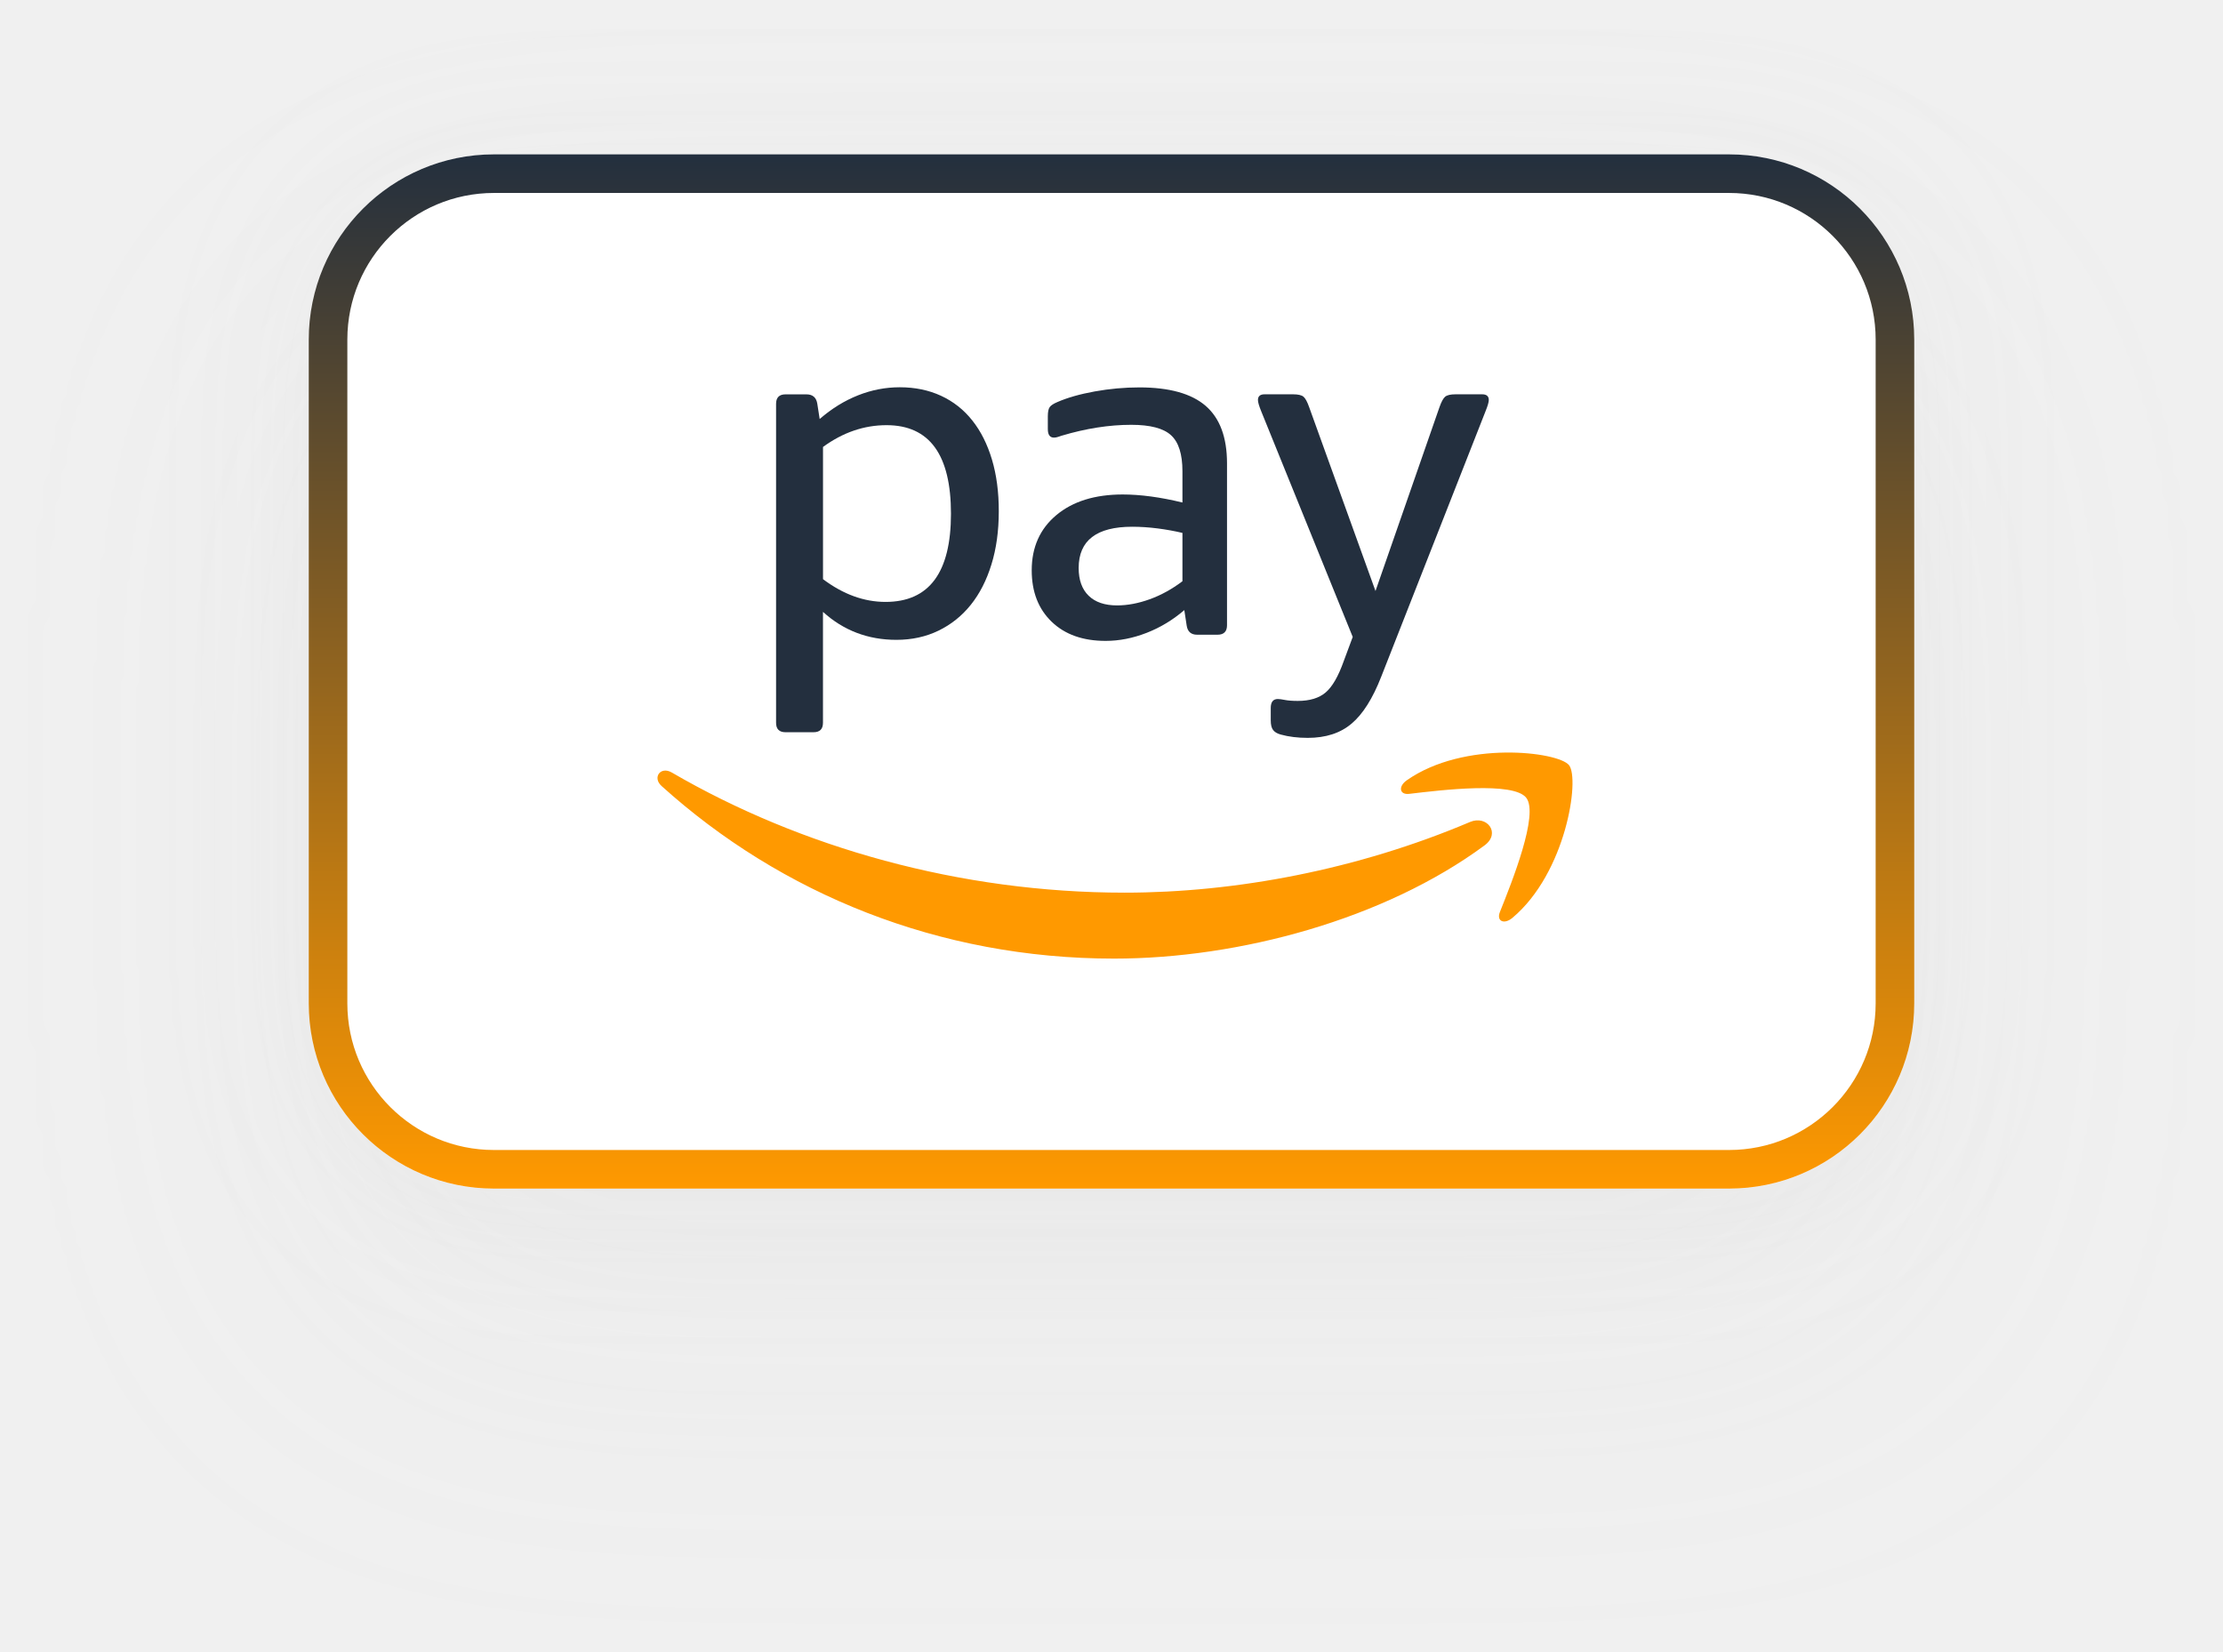
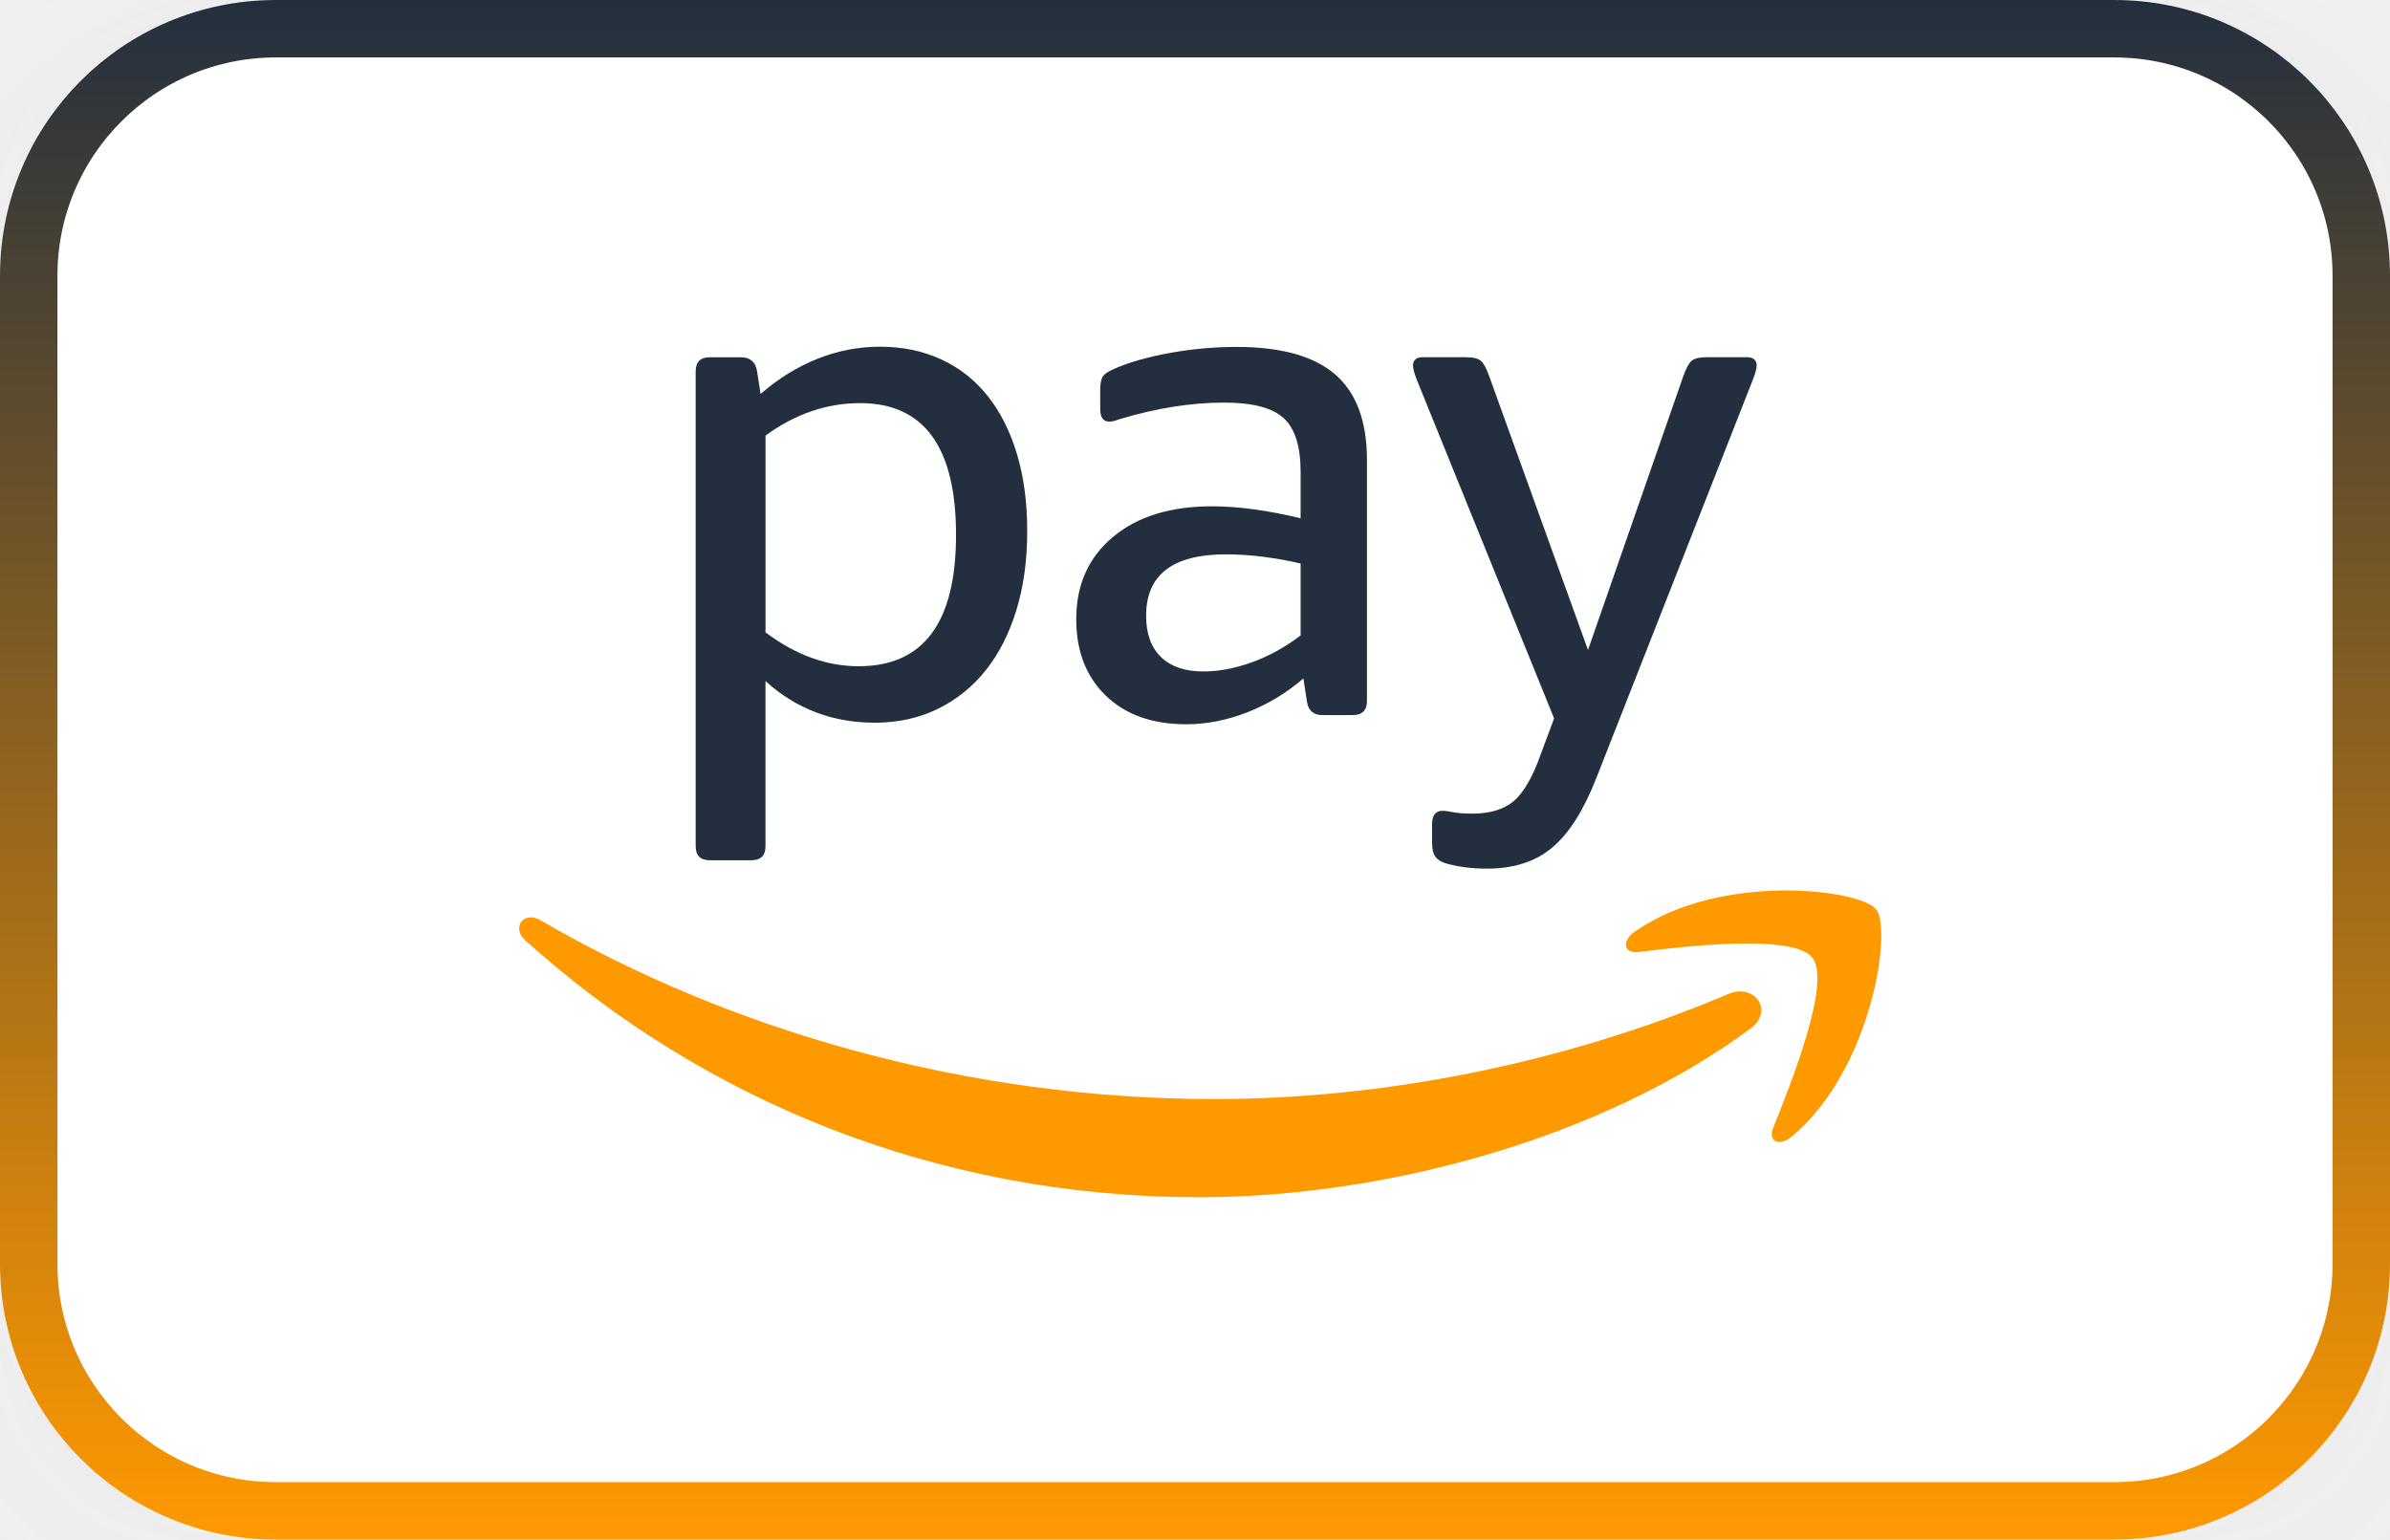
- <svg xmlns="http://www.w3.org/2000/svg" width="288" height="214" viewBox="0 0 288 214" fill="none">
+ <svg xmlns="http://www.w3.org/2000/svg" width="208" height="134" viewBox="40 20 208 134" fill="none">
  <g filter="url(#filter0_dd_4303_2841)">
    <rect x="40" y="20" width="208" height="134" rx="24" fill="white" />
    <rect x="42.5" y="22.5" width="203" height="129" rx="21.5" stroke="url(#paint0_linear_4303_2841)" stroke-width="5" />
    <path fill-rule="evenodd" clip-rule="evenodd" d="M192.334 109.531C179.355 119.109 160.54 124.202 144.337 124.202C121.628 124.202 101.179 115.808 85.706 101.836C84.491 100.738 85.573 99.24 87.035 100.091C103.729 109.805 124.375 115.657 145.699 115.657C160.084 115.657 175.896 112.672 190.448 106.5C192.64 105.566 194.48 107.943 192.334 109.531ZM197.733 103.365C199.394 105.492 195.886 114.251 194.32 118.163C193.845 119.347 194.862 119.825 195.935 118.928C202.896 113.104 204.697 100.899 203.273 99.135C201.857 97.387 189.686 95.883 182.256 101.099C181.113 101.901 181.31 103.011 182.577 102.856C186.76 102.357 196.074 101.238 197.733 103.365Z" fill="#FF9900" />
    <path fill-rule="evenodd" clip-rule="evenodd" d="M178.942 87.682L192.451 53.299C192.735 52.602 192.88 52.112 192.88 51.825C192.88 51.335 192.593 51.088 192.02 51.088H188.582C187.926 51.088 187.479 51.193 187.229 51.397C186.982 51.603 186.739 52.053 186.492 52.75L178.202 76.572L169.607 52.75C169.361 52.053 169.117 51.603 168.87 51.397C168.624 51.193 168.174 51.088 167.517 51.088H163.833C163.259 51.088 162.973 51.335 162.973 51.825C162.973 52.112 163.115 52.602 163.401 53.299L175.252 82.525L174.087 85.657C173.39 87.624 172.613 88.974 171.753 89.711C170.893 90.448 169.684 90.815 168.13 90.815C167.434 90.815 166.882 90.771 166.475 90.691C166.065 90.611 165.757 90.568 165.553 90.568C164.94 90.568 164.631 90.956 164.631 91.733V93.33C164.631 93.904 164.733 94.323 164.94 94.588C165.143 94.853 165.47 95.05 165.923 95.171C166.944 95.454 168.112 95.602 169.422 95.602C171.756 95.602 173.649 94.989 175.101 93.759C176.559 92.535 177.839 90.506 178.942 87.682Z" fill="#232F3E" />
    <path fill-rule="evenodd" clip-rule="evenodd" d="M128.512 59.539C127.917 57.553 127.069 55.864 125.963 54.473C124.859 53.083 123.509 52.016 121.912 51.279C120.318 50.543 118.536 50.176 116.569 50.176C114.728 50.176 112.925 50.521 111.168 51.218C109.407 51.915 107.749 52.938 106.192 54.288L105.887 52.322C105.763 51.505 105.292 51.094 104.472 51.094H101.771C100.954 51.094 100.544 51.505 100.544 52.322V93.645C100.544 94.465 100.954 94.872 101.771 94.872H105.393C106.214 94.872 106.62 94.462 106.62 93.645V79.278C109.281 81.692 112.453 82.901 116.137 82.901C118.141 82.901 119.963 82.5 121.6 81.705C123.237 80.906 124.628 79.79 125.775 78.357C126.921 76.926 127.812 75.187 128.444 73.137C129.079 71.09 129.397 68.797 129.397 66.259C129.403 63.765 129.104 61.524 128.512 59.539ZM114.728 77.987C111.942 77.987 109.241 77.006 106.624 75.039V57.911C109.201 56.027 111.945 55.087 114.852 55.087C120.42 55.087 123.203 58.916 123.203 66.568C123.2 74.182 120.376 77.987 114.728 77.987Z" fill="#232F3E" />
    <path fill-rule="evenodd" clip-rule="evenodd" d="M156.2 52.587C154.356 50.993 151.492 50.194 147.605 50.194C145.681 50.194 143.757 50.37 141.833 50.715C139.907 51.064 138.291 51.523 136.981 52.096C136.491 52.303 136.161 52.516 135.997 52.741C135.834 52.966 135.751 53.367 135.751 53.937V55.593C135.751 56.329 136.016 56.699 136.549 56.699C136.713 56.699 136.888 56.668 137.073 56.607C137.258 56.545 137.413 56.496 137.533 56.453C140.687 55.512 143.692 55.041 146.56 55.041C149.014 55.041 150.734 55.491 151.717 56.394C152.701 57.294 153.191 58.848 153.191 61.059V65.109C150.327 64.413 147.746 64.067 145.453 64.067C141.852 64.067 138.988 64.958 136.858 66.737C134.73 68.516 133.664 70.902 133.664 73.889C133.664 76.676 134.524 78.893 136.244 80.552C137.961 82.21 140.295 83.037 143.242 83.037C145.003 83.037 146.772 82.688 148.554 81.995C150.336 81.301 151.961 80.314 153.434 79.047L153.743 81.073C153.866 81.85 154.316 82.238 155.096 82.238H157.735C158.552 82.238 158.965 81.828 158.965 81.011V60.016C158.962 56.659 158.04 54.184 156.2 52.587ZM153.191 75.308C151.841 76.331 150.429 77.108 148.955 77.641C147.481 78.175 146.069 78.44 144.719 78.44C143.122 78.44 141.895 78.021 141.035 77.182C140.175 76.344 139.746 75.147 139.746 73.591C139.746 70.03 142.058 68.248 146.683 68.248C147.746 68.248 148.841 68.322 149.966 68.464C151.091 68.609 152.167 68.803 153.191 69.046V75.308Z" fill="#232F3E" />
  </g>
  <defs>
    <filter id="filter0_dd_4303_2841" x="0" y="0" width="288" height="214" filterUnits="userSpaceOnUse" color-interpolation-filters="sRGB">
      <feFlood flood-opacity="0" result="BackgroundImageFix" />
      <feColorMatrix in="SourceAlpha" type="matrix" values="0 0 0 0 0 0 0 0 0 0 0 0 0 0 0 0 0 0 127 0" result="hardAlpha" />
      <feOffset dy="2" />
      <feGaussianBlur stdDeviation="10" />
      <feColorMatrix type="matrix" values="0 0 0 0 0.718 0 0 0 0 0.718 0 0 0 0 0.718 0 0 0 0.08 0" />
      <feBlend mode="normal" in2="BackgroundImageFix" result="effect1_dropShadow_4303_2841" />
      <feColorMatrix in="SourceAlpha" type="matrix" values="0 0 0 0 0 0 0 0 0 0 0 0 0 0 0 0 0 0 127 0" result="hardAlpha" />
      <feOffset dy="20" />
      <feGaussianBlur stdDeviation="20" />
      <feColorMatrix type="matrix" values="0 0 0 0 0.718 0 0 0 0 0.718 0 0 0 0 0.718 0 0 0 0.08 0" />
      <feBlend mode="normal" in2="effect1_dropShadow_4303_2841" result="effect2_dropShadow_4303_2841" />
      <feBlend mode="normal" in="SourceGraphic" in2="effect2_dropShadow_4303_2841" result="shape" />
    </filter>
    <linearGradient id="paint0_linear_4303_2841" x1="144" y1="20" x2="144" y2="154" gradientUnits="userSpaceOnUse">
      <stop stop-color="#232F3E" />
      <stop offset="1" stop-color="#FF9900" />
    </linearGradient>
  </defs>
</svg>
